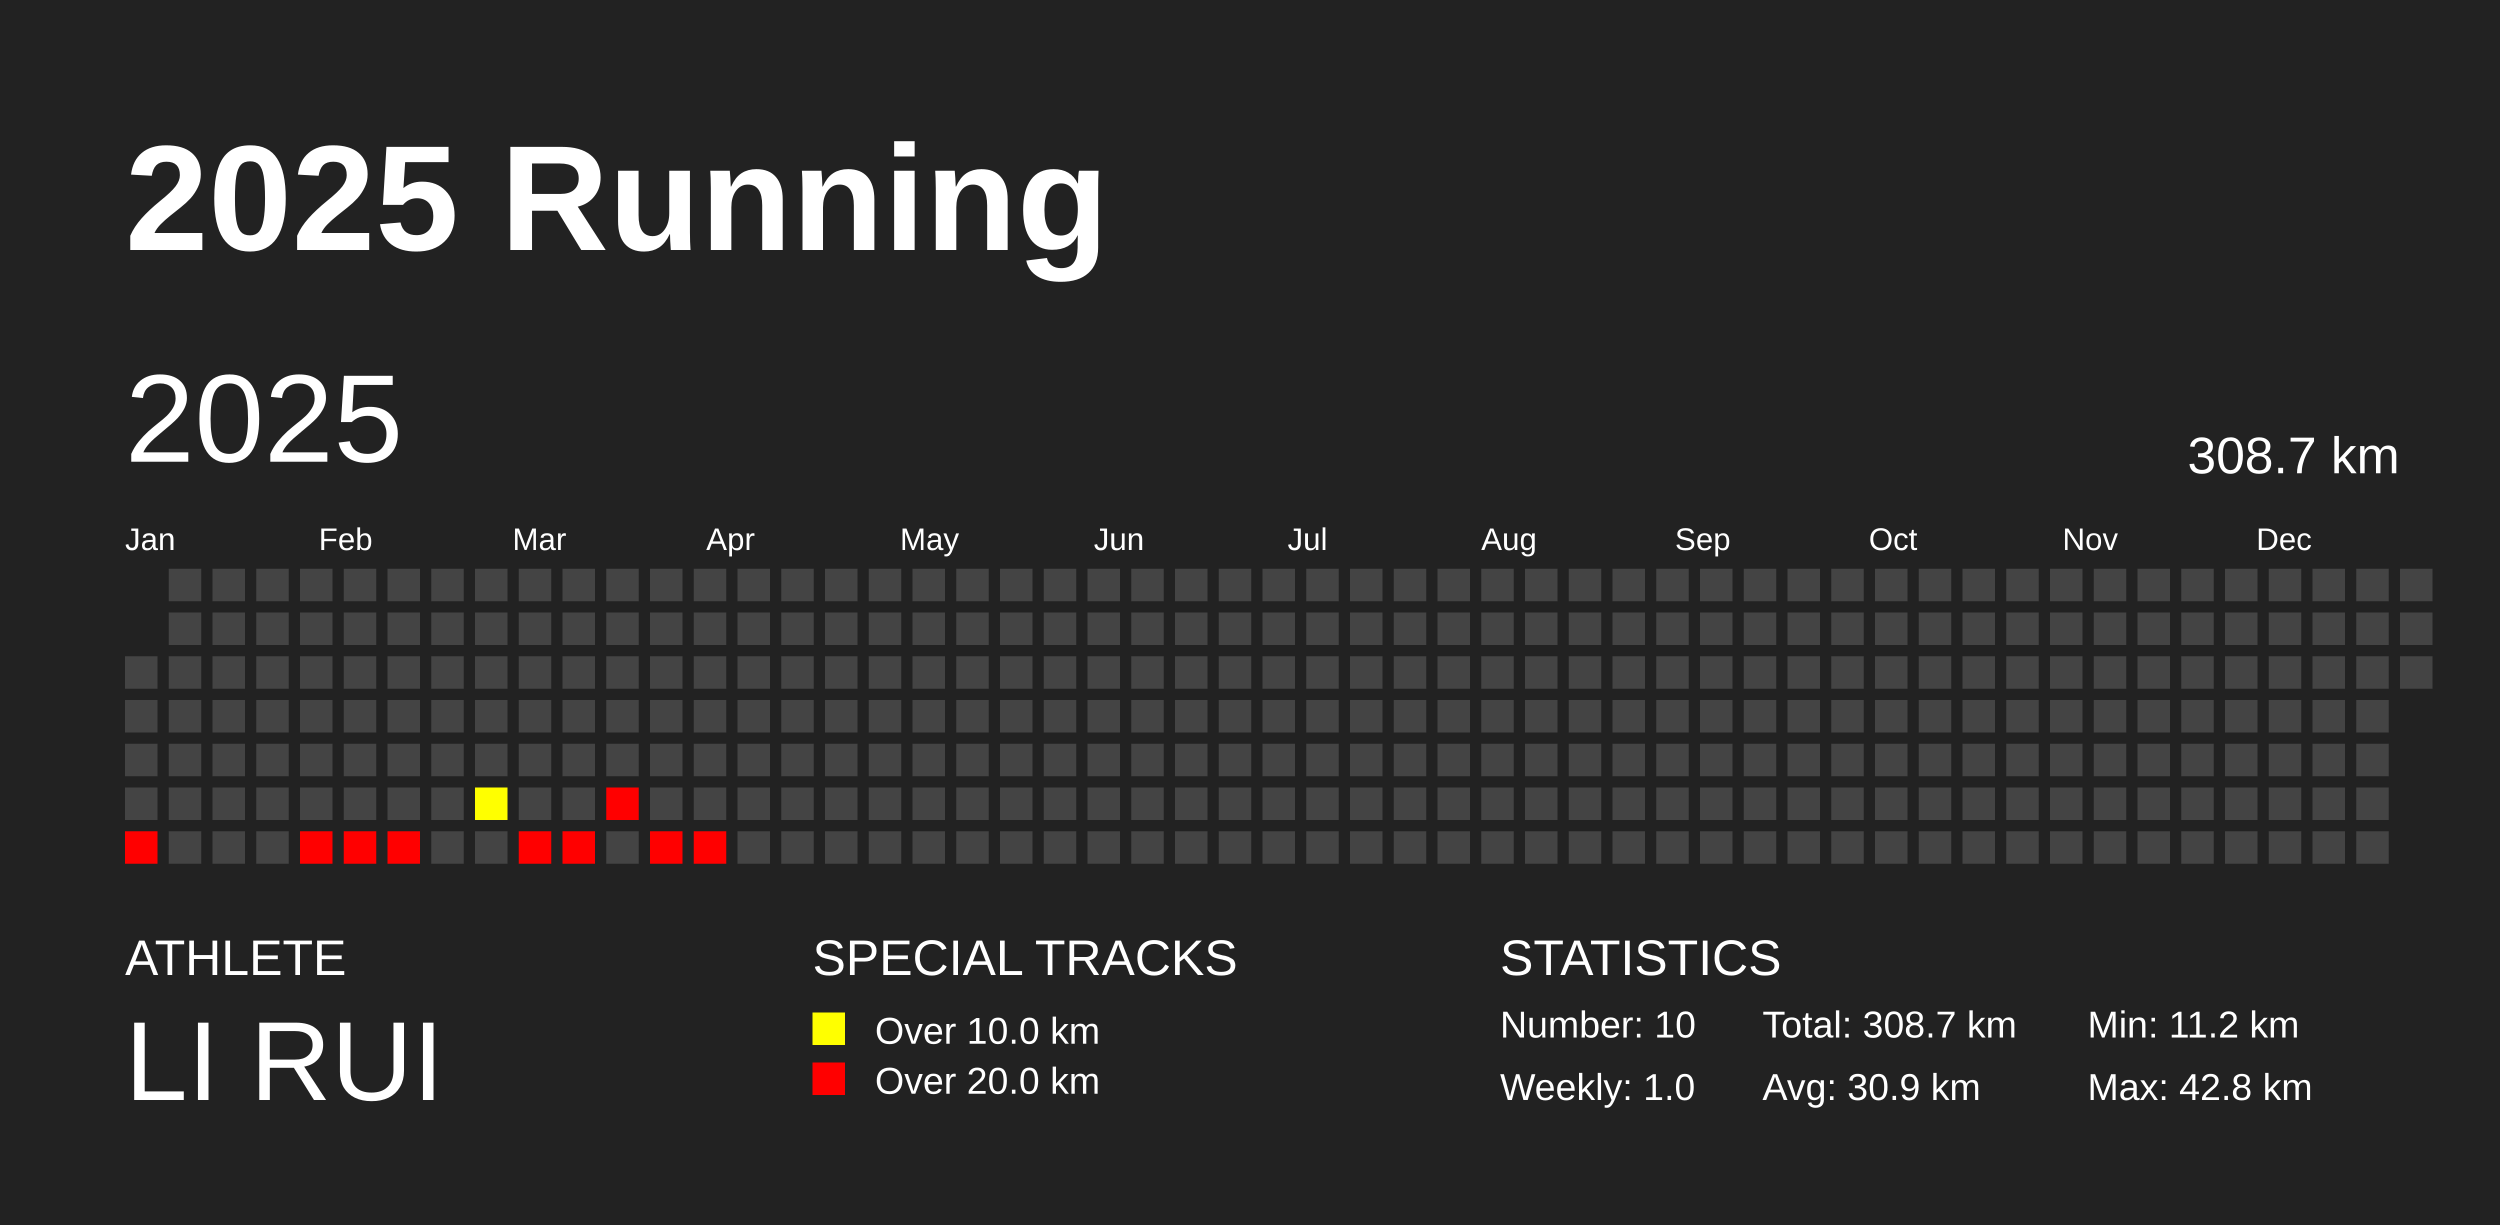
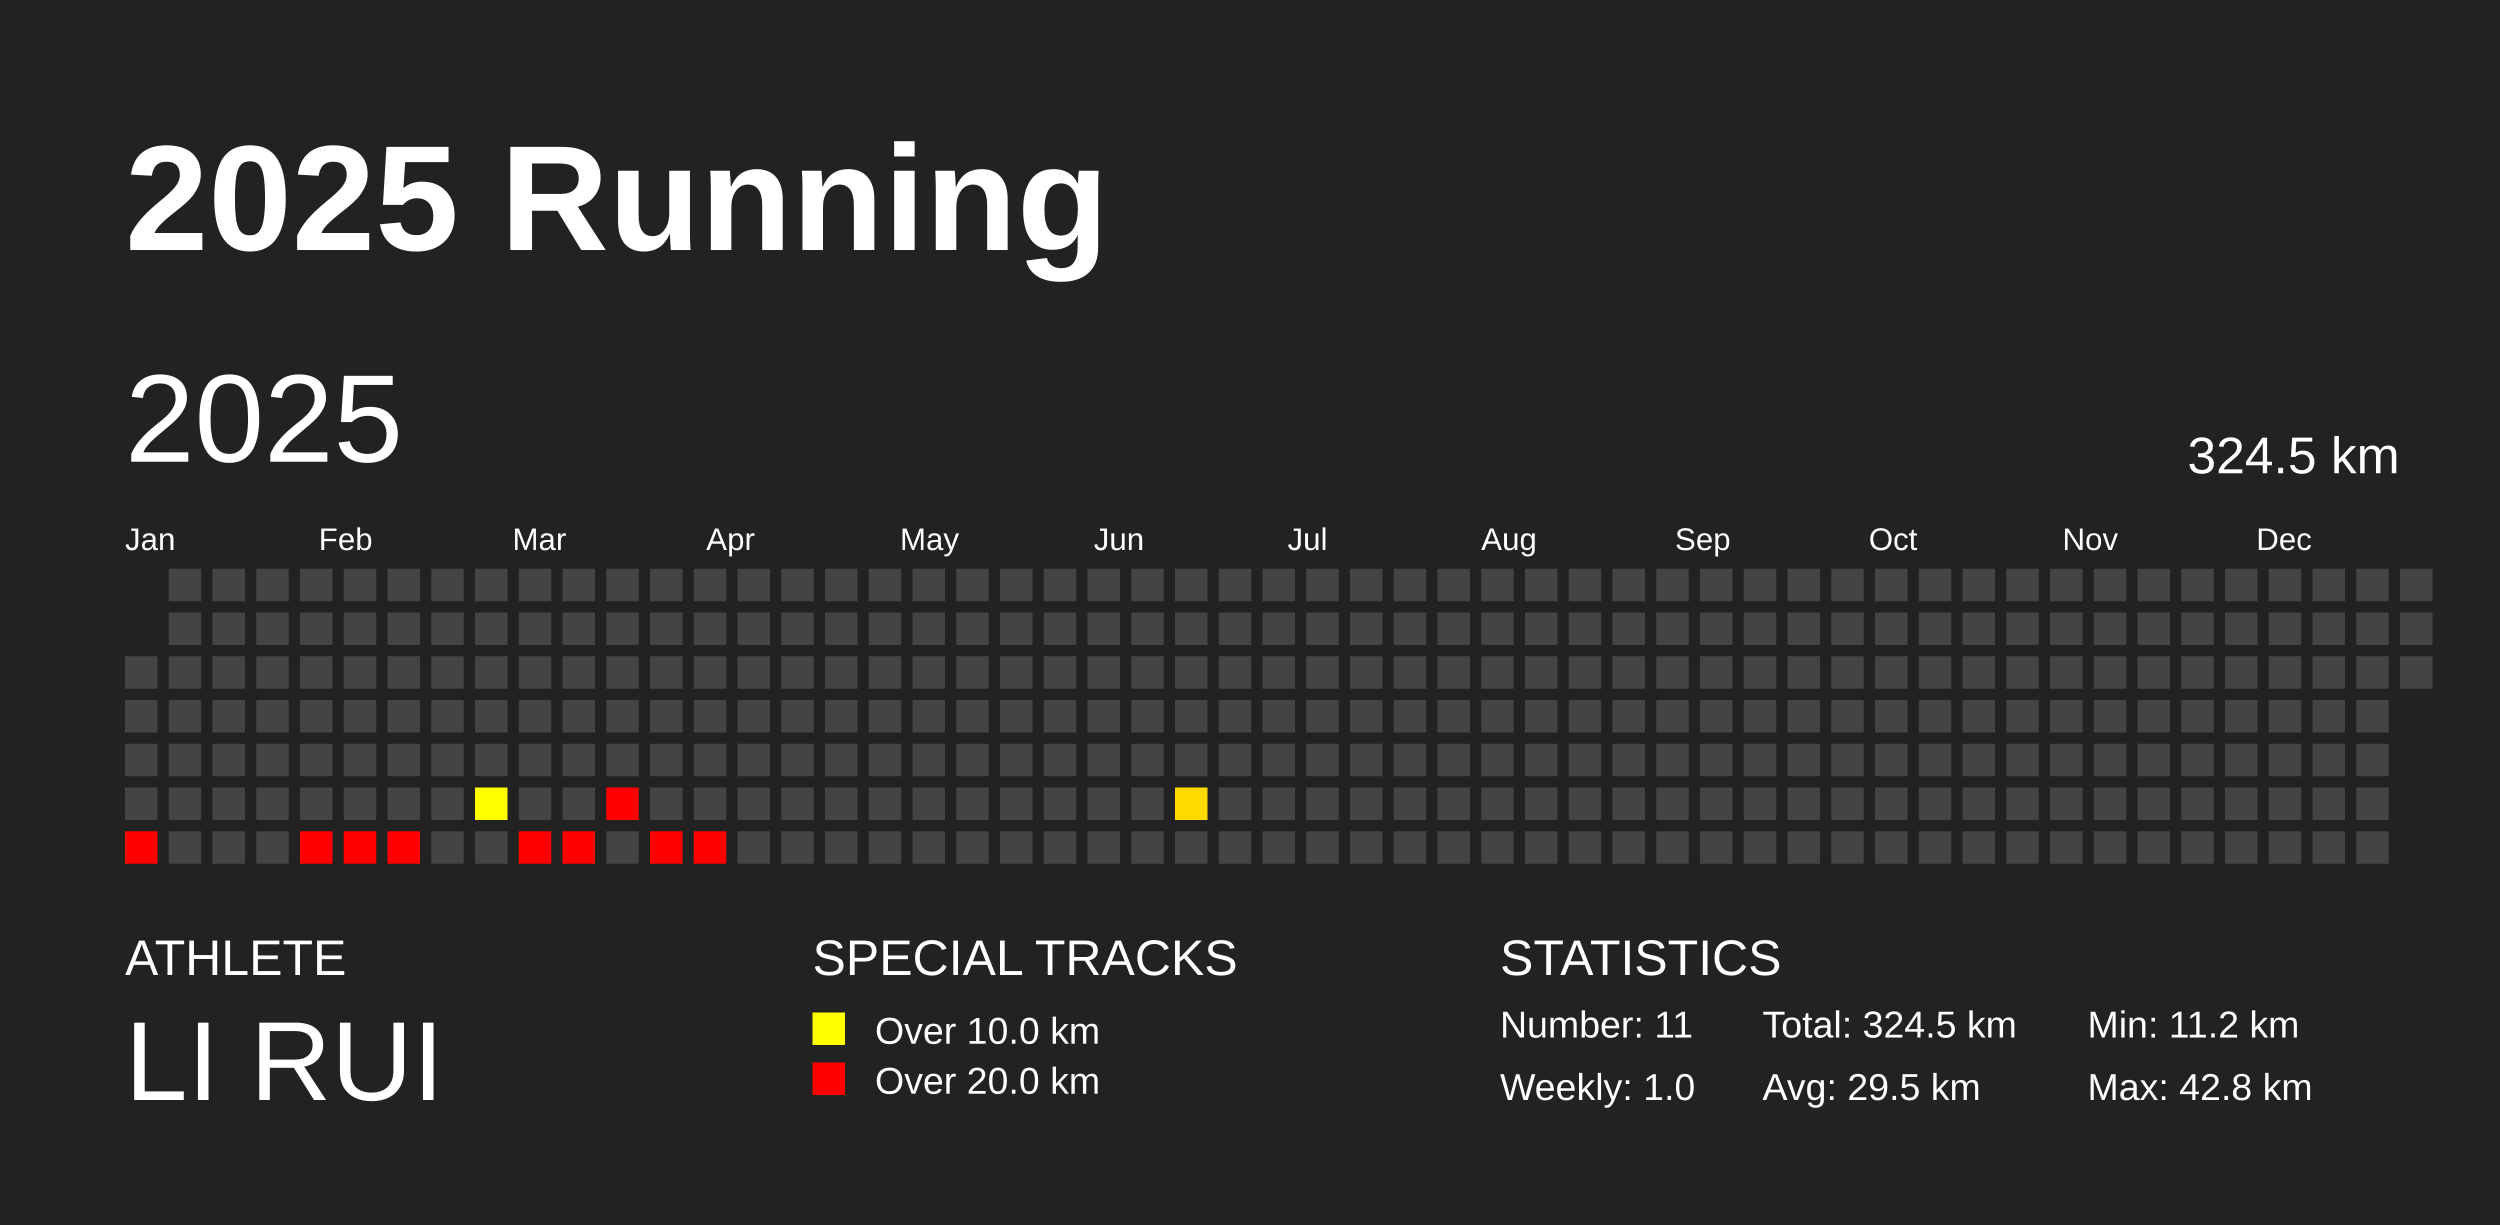
<svg xmlns="http://www.w3.org/2000/svg" baseProfile="full" height="98mm" version="1.1" viewBox="0,0,200,98" width="200mm">
  <defs />
  <rect fill="#222222" height="98" width="200" x="0" y="0" />
  <text fill="#FFFFFF" style="font-size:12px; font-family:Arial; font-weight:bold;" x="10" y="20">2025 Running</text>
  <text fill="#FFFFFF" style="font-size:4px; font-family:Arial" x="10" y="78">ATHLETE</text>
  <text fill="#FFFFFF" style="font-size:9px; font-family:Arial" x="10" y="88">LI RUI</text>
  <text fill="#FFFFFF" style="font-size:4px; font-family:Arial" x="65" y="78">SPECIAL TRACKS</text>
  <rect fill="yellow" height="2.6" width="2.6" x="65" y="81" />
  <text fill="#FFFFFF" style="font-size:3px; font-family:Arial" x="70" y="83.5">Over 10.0 km</text>
  <rect fill="red" height="2.6" width="2.6" x="65" y="85" />
  <text fill="#FFFFFF" style="font-size:3px; font-family:Arial" x="70" y="87.5">Over 20.0 km</text>
  <text fill="#FFFFFF" style="font-size:4px; font-family:Arial" x="120" y="78">STATISTICS</text>
-   <text fill="#FFFFFF" style="font-size:3px; font-family:Arial" x="120" y="83">Number: 10</text>
+   <text fill="#FFFFFF" style="font-size:3px; font-family:Arial" x="120" y="83">Number: 11</text>
  <text fill="#FFFFFF" style="font-size:3px; font-family:Arial" x="120" y="88">Weekly: 1.0</text>
-   <text fill="#FFFFFF" style="font-size:3px; font-family:Arial" x="141" y="83">Total: 308.7 km</text>
-   <text fill="#FFFFFF" style="font-size:3px; font-family:Arial" x="141" y="88">Avg: 30.9 km</text>
+   <text fill="#FFFFFF" style="font-size:3px; font-family:Arial" x="141" y="83">Total: 324.5 km</text>
+   <text fill="#FFFFFF" style="font-size:3px; font-family:Arial" x="141" y="88">Avg: 29.5 km</text>
  <text fill="#FFFFFF" style="font-size:3px; font-family:Arial" x="167" y="83">Min: 11.2 km</text>
  <text fill="#FFFFFF" style="font-size:3px; font-family:Arial" x="167" y="88">Max: 42.8 km</text>
  <text dominant-baseline="hanging" fill="#FFFFFF" style="font-size:10.0px; font-family:Arial;" x="10" y="30">2025</text>
-   <text dominant-baseline="hanging" fill="#FFFFFF" style="font-size:4.125px; font-family:Arial;" x="175" y="35">308.7 km</text>
+   <text dominant-baseline="hanging" fill="#FFFFFF" style="font-size:4.125px; font-family:Arial;" x="175" y="35">324.5 km</text>
  <text fill="#FFFFFF" style="font-size:2.5px; font-family:Arial" x="10.0" y="44">Jan</text>
  <text fill="#FFFFFF" style="font-size:2.5px; font-family:Arial" x="25.5" y="44">Feb</text>
  <text fill="#FFFFFF" style="font-size:2.5px; font-family:Arial" x="41.0" y="44">Mar</text>
  <text fill="#FFFFFF" style="font-size:2.5px; font-family:Arial" x="56.5" y="44">Apr</text>
  <text fill="#FFFFFF" style="font-size:2.5px; font-family:Arial" x="72.0" y="44">May</text>
  <text fill="#FFFFFF" style="font-size:2.5px; font-family:Arial" x="87.5" y="44">Jun</text>
  <text fill="#FFFFFF" style="font-size:2.5px; font-family:Arial" x="103.0" y="44">Jul</text>
  <text fill="#FFFFFF" style="font-size:2.5px; font-family:Arial" x="118.5" y="44">Aug</text>
  <text fill="#FFFFFF" style="font-size:2.5px; font-family:Arial" x="134.0" y="44">Sep</text>
  <text fill="#FFFFFF" style="font-size:2.5px; font-family:Arial" x="149.5" y="44">Oct</text>
  <text fill="#FFFFFF" style="font-size:2.5px; font-family:Arial" x="165.0" y="44">Nov</text>
  <text fill="#FFFFFF" style="font-size:2.5px; font-family:Arial" x="180.5" y="44">Dec</text>
  <rect fill="#444444" height="2.6" width="2.6" x="10.0" y="52.5" />
  <rect fill="#444444" height="2.6" width="2.6" x="10.0" y="56.0" />
  <rect fill="#444444" height="2.6" width="2.6" x="10.0" y="59.5" />
  <rect fill="#444444" height="2.6" width="2.6" x="10.0" y="63.0" />
  <rect fill="red" height="2.6" width="2.6" x="10.0" y="66.5" />
  <rect fill="#444444" height="2.6" width="2.6" x="13.5" y="45.5" />
  <rect fill="#444444" height="2.6" width="2.6" x="13.5" y="49.0" />
  <rect fill="#444444" height="2.6" width="2.6" x="13.5" y="52.5" />
  <rect fill="#444444" height="2.6" width="2.6" x="13.5" y="56.0" />
  <rect fill="#444444" height="2.6" width="2.6" x="13.5" y="59.5" />
  <rect fill="#444444" height="2.6" width="2.6" x="13.5" y="63.0" />
  <rect fill="#444444" height="2.6" width="2.6" x="13.5" y="66.5" />
  <rect fill="#444444" height="2.6" width="2.6" x="17.0" y="45.5" />
  <rect fill="#444444" height="2.6" width="2.6" x="17.0" y="49.0" />
  <rect fill="#444444" height="2.6" width="2.6" x="17.0" y="52.5" />
  <rect fill="#444444" height="2.6" width="2.6" x="17.0" y="56.0" />
  <rect fill="#444444" height="2.6" width="2.6" x="17.0" y="59.5" />
  <rect fill="#444444" height="2.6" width="2.6" x="17.0" y="63.0" />
  <rect fill="#444444" height="2.6" width="2.6" x="17.0" y="66.5" />
  <rect fill="#444444" height="2.6" width="2.6" x="20.5" y="45.5" />
  <rect fill="#444444" height="2.6" width="2.6" x="20.5" y="49.0" />
  <rect fill="#444444" height="2.6" width="2.6" x="20.5" y="52.5" />
  <rect fill="#444444" height="2.6" width="2.6" x="20.5" y="56.0" />
  <rect fill="#444444" height="2.6" width="2.6" x="20.5" y="59.5" />
  <rect fill="#444444" height="2.6" width="2.6" x="20.5" y="63.0" />
  <rect fill="#444444" height="2.6" width="2.6" x="20.5" y="66.5" />
  <rect fill="#444444" height="2.6" width="2.6" x="24.0" y="45.5" />
  <rect fill="#444444" height="2.6" width="2.6" x="24.0" y="49.0" />
  <rect fill="#444444" height="2.6" width="2.6" x="24.0" y="52.5" />
  <rect fill="#444444" height="2.6" width="2.6" x="24.0" y="56.0" />
  <rect fill="#444444" height="2.6" width="2.6" x="24.0" y="59.5" />
  <rect fill="#444444" height="2.6" width="2.6" x="24.0" y="63.0" />
  <rect fill="red" height="2.6" width="2.6" x="24.0" y="66.5" />
  <rect fill="#444444" height="2.6" width="2.6" x="27.5" y="45.5" />
  <rect fill="#444444" height="2.6" width="2.6" x="27.5" y="49.0" />
  <rect fill="#444444" height="2.6" width="2.6" x="27.5" y="52.5" />
  <rect fill="#444444" height="2.6" width="2.6" x="27.5" y="56.0" />
  <rect fill="#444444" height="2.6" width="2.6" x="27.5" y="59.5" />
  <rect fill="#444444" height="2.6" width="2.6" x="27.5" y="63.0" />
  <rect fill="red" height="2.6" width="2.6" x="27.5" y="66.5" />
  <rect fill="#444444" height="2.6" width="2.6" x="31.0" y="45.5" />
  <rect fill="#444444" height="2.6" width="2.6" x="31.0" y="49.0" />
  <rect fill="#444444" height="2.6" width="2.6" x="31.0" y="52.5" />
  <rect fill="#444444" height="2.6" width="2.6" x="31.0" y="56.0" />
  <rect fill="#444444" height="2.6" width="2.6" x="31.0" y="59.5" />
  <rect fill="#444444" height="2.6" width="2.6" x="31.0" y="63.0" />
  <rect fill="red" height="2.6" width="2.6" x="31.0" y="66.5" />
  <rect fill="#444444" height="2.6" width="2.6" x="34.5" y="45.5" />
  <rect fill="#444444" height="2.6" width="2.6" x="34.5" y="49.0" />
  <rect fill="#444444" height="2.6" width="2.6" x="34.5" y="52.5" />
  <rect fill="#444444" height="2.6" width="2.6" x="34.5" y="56.0" />
  <rect fill="#444444" height="2.6" width="2.6" x="34.5" y="59.5" />
  <rect fill="#444444" height="2.6" width="2.6" x="34.5" y="63.0" />
  <rect fill="#444444" height="2.6" width="2.6" x="34.5" y="66.5" />
  <rect fill="#444444" height="2.6" width="2.6" x="38.0" y="45.5" />
  <rect fill="#444444" height="2.6" width="2.6" x="38.0" y="49.0" />
  <rect fill="#444444" height="2.6" width="2.6" x="38.0" y="52.5" />
  <rect fill="#444444" height="2.6" width="2.6" x="38.0" y="56.0" />
  <rect fill="#444444" height="2.6" width="2.6" x="38.0" y="59.5" />
  <rect fill="#ffff00" height="2.6" width="2.6" x="38.0" y="63.0" />
  <rect fill="#444444" height="2.6" width="2.6" x="38.0" y="66.5" />
  <rect fill="#444444" height="2.6" width="2.6" x="41.5" y="45.5" />
  <rect fill="#444444" height="2.6" width="2.6" x="41.5" y="49.0" />
  <rect fill="#444444" height="2.6" width="2.6" x="41.5" y="52.5" />
  <rect fill="#444444" height="2.6" width="2.6" x="41.5" y="56.0" />
  <rect fill="#444444" height="2.6" width="2.6" x="41.5" y="59.5" />
  <rect fill="#444444" height="2.6" width="2.6" x="41.5" y="63.0" />
  <rect fill="red" height="2.6" width="2.6" x="41.5" y="66.5" />
  <rect fill="#444444" height="2.6" width="2.6" x="45.0" y="45.5" />
  <rect fill="#444444" height="2.6" width="2.6" x="45.0" y="49.0" />
  <rect fill="#444444" height="2.6" width="2.6" x="45.0" y="52.5" />
  <rect fill="#444444" height="2.6" width="2.6" x="45.0" y="56.0" />
  <rect fill="#444444" height="2.6" width="2.6" x="45.0" y="59.5" />
  <rect fill="#444444" height="2.6" width="2.6" x="45.0" y="63.0" />
  <rect fill="red" height="2.6" width="2.6" x="45.0" y="66.5" />
  <rect fill="#444444" height="2.6" width="2.6" x="48.5" y="45.5" />
  <rect fill="#444444" height="2.6" width="2.6" x="48.5" y="49.0" />
  <rect fill="#444444" height="2.6" width="2.6" x="48.5" y="52.5" />
  <rect fill="#444444" height="2.6" width="2.6" x="48.5" y="56.0" />
  <rect fill="#444444" height="2.6" width="2.6" x="48.5" y="59.5" />
  <rect fill="red" height="2.6" width="2.6" x="48.5" y="63.0" />
  <rect fill="#444444" height="2.6" width="2.6" x="48.5" y="66.5" />
  <rect fill="#444444" height="2.6" width="2.6" x="52.0" y="45.5" />
  <rect fill="#444444" height="2.6" width="2.6" x="52.0" y="49.0" />
  <rect fill="#444444" height="2.6" width="2.6" x="52.0" y="52.5" />
  <rect fill="#444444" height="2.6" width="2.6" x="52.0" y="56.0" />
  <rect fill="#444444" height="2.6" width="2.6" x="52.0" y="59.5" />
  <rect fill="#444444" height="2.6" width="2.6" x="52.0" y="63.0" />
  <rect fill="red" height="2.6" width="2.6" x="52.0" y="66.5" />
  <rect fill="#444444" height="2.6" width="2.6" x="55.5" y="45.5" />
  <rect fill="#444444" height="2.6" width="2.6" x="55.5" y="49.0" />
  <rect fill="#444444" height="2.6" width="2.6" x="55.5" y="52.5" />
  <rect fill="#444444" height="2.6" width="2.6" x="55.5" y="56.0" />
  <rect fill="#444444" height="2.6" width="2.6" x="55.5" y="59.5" />
  <rect fill="#444444" height="2.6" width="2.6" x="55.5" y="63.0" />
  <rect fill="red" height="2.6" width="2.6" x="55.5" y="66.5" />
  <rect fill="#444444" height="2.6" width="2.6" x="59.0" y="45.5" />
  <rect fill="#444444" height="2.6" width="2.6" x="59.0" y="49.0" />
  <rect fill="#444444" height="2.6" width="2.6" x="59.0" y="52.5" />
  <rect fill="#444444" height="2.6" width="2.6" x="59.0" y="56.0" />
  <rect fill="#444444" height="2.6" width="2.6" x="59.0" y="59.5" />
  <rect fill="#444444" height="2.6" width="2.6" x="59.0" y="63.0" />
  <rect fill="#444444" height="2.6" width="2.6" x="59.0" y="66.5" />
  <rect fill="#444444" height="2.6" width="2.6" x="62.5" y="45.5" />
  <rect fill="#444444" height="2.6" width="2.6" x="62.5" y="49.0" />
  <rect fill="#444444" height="2.6" width="2.6" x="62.5" y="52.5" />
  <rect fill="#444444" height="2.6" width="2.6" x="62.5" y="56.0" />
  <rect fill="#444444" height="2.6" width="2.6" x="62.5" y="59.5" />
  <rect fill="#444444" height="2.6" width="2.6" x="62.5" y="63.0" />
  <rect fill="#444444" height="2.6" width="2.6" x="62.5" y="66.5" />
  <rect fill="#444444" height="2.6" width="2.6" x="66.0" y="45.5" />
  <rect fill="#444444" height="2.6" width="2.6" x="66.0" y="49.0" />
  <rect fill="#444444" height="2.6" width="2.6" x="66.0" y="52.5" />
  <rect fill="#444444" height="2.6" width="2.6" x="66.0" y="56.0" />
  <rect fill="#444444" height="2.6" width="2.6" x="66.0" y="59.5" />
  <rect fill="#444444" height="2.6" width="2.6" x="66.0" y="63.0" />
  <rect fill="#444444" height="2.6" width="2.6" x="66.0" y="66.5" />
  <rect fill="#444444" height="2.6" width="2.6" x="69.5" y="45.5" />
  <rect fill="#444444" height="2.6" width="2.6" x="69.5" y="49.0" />
  <rect fill="#444444" height="2.6" width="2.6" x="69.5" y="52.5" />
  <rect fill="#444444" height="2.6" width="2.6" x="69.5" y="56.0" />
  <rect fill="#444444" height="2.6" width="2.6" x="69.5" y="59.5" />
  <rect fill="#444444" height="2.6" width="2.6" x="69.5" y="63.0" />
  <rect fill="#444444" height="2.6" width="2.6" x="69.5" y="66.5" />
  <rect fill="#444444" height="2.6" width="2.6" x="73.0" y="45.5" />
  <rect fill="#444444" height="2.6" width="2.6" x="73.0" y="49.0" />
  <rect fill="#444444" height="2.6" width="2.6" x="73.0" y="52.5" />
  <rect fill="#444444" height="2.6" width="2.6" x="73.0" y="56.0" />
  <rect fill="#444444" height="2.6" width="2.6" x="73.0" y="59.5" />
  <rect fill="#444444" height="2.6" width="2.6" x="73.0" y="63.0" />
  <rect fill="#444444" height="2.6" width="2.6" x="73.0" y="66.5" />
  <rect fill="#444444" height="2.6" width="2.6" x="76.5" y="45.5" />
  <rect fill="#444444" height="2.6" width="2.6" x="76.5" y="49.0" />
  <rect fill="#444444" height="2.6" width="2.6" x="76.5" y="52.5" />
  <rect fill="#444444" height="2.6" width="2.6" x="76.5" y="56.0" />
  <rect fill="#444444" height="2.6" width="2.6" x="76.5" y="59.5" />
  <rect fill="#444444" height="2.6" width="2.6" x="76.5" y="63.0" />
  <rect fill="#444444" height="2.6" width="2.6" x="76.5" y="66.5" />
  <rect fill="#444444" height="2.6" width="2.6" x="80.0" y="45.5" />
  <rect fill="#444444" height="2.6" width="2.6" x="80.0" y="49.0" />
  <rect fill="#444444" height="2.6" width="2.6" x="80.0" y="52.5" />
  <rect fill="#444444" height="2.6" width="2.6" x="80.0" y="56.0" />
  <rect fill="#444444" height="2.6" width="2.6" x="80.0" y="59.5" />
  <rect fill="#444444" height="2.6" width="2.6" x="80.0" y="63.0" />
  <rect fill="#444444" height="2.6" width="2.6" x="80.0" y="66.5" />
  <rect fill="#444444" height="2.6" width="2.6" x="83.5" y="45.5" />
  <rect fill="#444444" height="2.6" width="2.6" x="83.5" y="49.0" />
  <rect fill="#444444" height="2.6" width="2.6" x="83.5" y="52.5" />
  <rect fill="#444444" height="2.6" width="2.6" x="83.5" y="56.0" />
  <rect fill="#444444" height="2.6" width="2.6" x="83.5" y="59.5" />
  <rect fill="#444444" height="2.6" width="2.6" x="83.5" y="63.0" />
  <rect fill="#444444" height="2.6" width="2.6" x="83.5" y="66.5" />
  <rect fill="#444444" height="2.6" width="2.6" x="87.0" y="45.5" />
  <rect fill="#444444" height="2.6" width="2.6" x="87.0" y="49.0" />
  <rect fill="#444444" height="2.6" width="2.6" x="87.0" y="52.5" />
  <rect fill="#444444" height="2.6" width="2.6" x="87.0" y="56.0" />
  <rect fill="#444444" height="2.6" width="2.6" x="87.0" y="59.5" />
  <rect fill="#444444" height="2.6" width="2.6" x="87.0" y="63.0" />
  <rect fill="#444444" height="2.6" width="2.6" x="87.0" y="66.5" />
  <rect fill="#444444" height="2.6" width="2.6" x="90.5" y="45.5" />
  <rect fill="#444444" height="2.6" width="2.6" x="90.5" y="49.0" />
  <rect fill="#444444" height="2.6" width="2.6" x="90.5" y="52.5" />
  <rect fill="#444444" height="2.6" width="2.6" x="90.5" y="56.0" />
  <rect fill="#444444" height="2.6" width="2.6" x="90.5" y="59.5" />
  <rect fill="#444444" height="2.6" width="2.6" x="90.5" y="63.0" />
  <rect fill="#444444" height="2.6" width="2.6" x="90.5" y="66.5" />
  <rect fill="#444444" height="2.6" width="2.6" x="94.0" y="45.5" />
  <rect fill="#444444" height="2.6" width="2.6" x="94.0" y="49.0" />
  <rect fill="#444444" height="2.6" width="2.6" x="94.0" y="52.5" />
  <rect fill="#444444" height="2.6" width="2.6" x="94.0" y="56.0" />
  <rect fill="#444444" height="2.6" width="2.6" x="94.0" y="59.5" />
-   <rect fill="#444444" height="2.6" width="2.6" x="94.0" y="63.0" />
+   <rect fill="#ffda00" height="2.6" width="2.6" x="94.0" y="63.0" />
  <rect fill="#444444" height="2.6" width="2.6" x="94.0" y="66.5" />
  <rect fill="#444444" height="2.6" width="2.6" x="97.5" y="45.5" />
  <rect fill="#444444" height="2.6" width="2.6" x="97.5" y="49.0" />
  <rect fill="#444444" height="2.6" width="2.6" x="97.5" y="52.5" />
  <rect fill="#444444" height="2.6" width="2.6" x="97.5" y="56.0" />
  <rect fill="#444444" height="2.6" width="2.6" x="97.5" y="59.5" />
  <rect fill="#444444" height="2.6" width="2.6" x="97.5" y="63.0" />
  <rect fill="#444444" height="2.6" width="2.6" x="97.5" y="66.5" />
  <rect fill="#444444" height="2.6" width="2.6" x="101.0" y="45.5" />
  <rect fill="#444444" height="2.6" width="2.6" x="101.0" y="49.0" />
  <rect fill="#444444" height="2.6" width="2.6" x="101.0" y="52.5" />
  <rect fill="#444444" height="2.6" width="2.6" x="101.0" y="56.0" />
  <rect fill="#444444" height="2.6" width="2.6" x="101.0" y="59.5" />
  <rect fill="#444444" height="2.6" width="2.6" x="101.0" y="63.0" />
  <rect fill="#444444" height="2.6" width="2.6" x="101.0" y="66.5" />
  <rect fill="#444444" height="2.6" width="2.6" x="104.5" y="45.5" />
  <rect fill="#444444" height="2.6" width="2.6" x="104.5" y="49.0" />
  <rect fill="#444444" height="2.6" width="2.6" x="104.5" y="52.5" />
  <rect fill="#444444" height="2.6" width="2.6" x="104.5" y="56.0" />
  <rect fill="#444444" height="2.6" width="2.6" x="104.5" y="59.5" />
  <rect fill="#444444" height="2.6" width="2.6" x="104.5" y="63.0" />
  <rect fill="#444444" height="2.6" width="2.6" x="104.5" y="66.5" />
  <rect fill="#444444" height="2.6" width="2.6" x="108.0" y="45.5" />
  <rect fill="#444444" height="2.6" width="2.6" x="108.0" y="49.0" />
  <rect fill="#444444" height="2.6" width="2.6" x="108.0" y="52.5" />
  <rect fill="#444444" height="2.6" width="2.6" x="108.0" y="56.0" />
  <rect fill="#444444" height="2.6" width="2.6" x="108.0" y="59.5" />
  <rect fill="#444444" height="2.6" width="2.6" x="108.0" y="63.0" />
  <rect fill="#444444" height="2.6" width="2.6" x="108.0" y="66.5" />
  <rect fill="#444444" height="2.6" width="2.6" x="111.5" y="45.5" />
  <rect fill="#444444" height="2.6" width="2.6" x="111.5" y="49.0" />
  <rect fill="#444444" height="2.6" width="2.6" x="111.5" y="52.5" />
  <rect fill="#444444" height="2.6" width="2.6" x="111.5" y="56.0" />
  <rect fill="#444444" height="2.6" width="2.6" x="111.5" y="59.5" />
  <rect fill="#444444" height="2.6" width="2.6" x="111.5" y="63.0" />
  <rect fill="#444444" height="2.6" width="2.6" x="111.5" y="66.5" />
  <rect fill="#444444" height="2.6" width="2.6" x="115.0" y="45.5" />
  <rect fill="#444444" height="2.6" width="2.6" x="115.0" y="49.0" />
  <rect fill="#444444" height="2.6" width="2.6" x="115.0" y="52.5" />
  <rect fill="#444444" height="2.6" width="2.6" x="115.0" y="56.0" />
  <rect fill="#444444" height="2.6" width="2.6" x="115.0" y="59.5" />
  <rect fill="#444444" height="2.6" width="2.6" x="115.0" y="63.0" />
  <rect fill="#444444" height="2.6" width="2.6" x="115.0" y="66.5" />
  <rect fill="#444444" height="2.6" width="2.6" x="118.5" y="45.5" />
  <rect fill="#444444" height="2.6" width="2.6" x="118.5" y="49.0" />
  <rect fill="#444444" height="2.6" width="2.6" x="118.5" y="52.5" />
  <rect fill="#444444" height="2.6" width="2.6" x="118.5" y="56.0" />
  <rect fill="#444444" height="2.6" width="2.6" x="118.5" y="59.5" />
  <rect fill="#444444" height="2.6" width="2.6" x="118.5" y="63.0" />
  <rect fill="#444444" height="2.6" width="2.6" x="118.5" y="66.5" />
  <rect fill="#444444" height="2.6" width="2.6" x="122.0" y="45.5" />
  <rect fill="#444444" height="2.6" width="2.6" x="122.0" y="49.0" />
  <rect fill="#444444" height="2.6" width="2.6" x="122.0" y="52.5" />
  <rect fill="#444444" height="2.6" width="2.6" x="122.0" y="56.0" />
  <rect fill="#444444" height="2.6" width="2.6" x="122.0" y="59.5" />
  <rect fill="#444444" height="2.6" width="2.6" x="122.0" y="63.0" />
  <rect fill="#444444" height="2.6" width="2.6" x="122.0" y="66.5" />
  <rect fill="#444444" height="2.6" width="2.6" x="125.5" y="45.5" />
  <rect fill="#444444" height="2.6" width="2.6" x="125.5" y="49.0" />
  <rect fill="#444444" height="2.6" width="2.6" x="125.5" y="52.5" />
  <rect fill="#444444" height="2.6" width="2.6" x="125.5" y="56.0" />
  <rect fill="#444444" height="2.6" width="2.6" x="125.5" y="59.5" />
  <rect fill="#444444" height="2.6" width="2.6" x="125.5" y="63.0" />
  <rect fill="#444444" height="2.6" width="2.6" x="125.5" y="66.5" />
  <rect fill="#444444" height="2.6" width="2.6" x="129.0" y="45.5" />
  <rect fill="#444444" height="2.6" width="2.6" x="129.0" y="49.0" />
  <rect fill="#444444" height="2.6" width="2.6" x="129.0" y="52.5" />
  <rect fill="#444444" height="2.6" width="2.6" x="129.0" y="56.0" />
  <rect fill="#444444" height="2.6" width="2.6" x="129.0" y="59.5" />
  <rect fill="#444444" height="2.6" width="2.6" x="129.0" y="63.0" />
  <rect fill="#444444" height="2.6" width="2.6" x="129.0" y="66.5" />
  <rect fill="#444444" height="2.6" width="2.6" x="132.5" y="45.5" />
  <rect fill="#444444" height="2.6" width="2.6" x="132.5" y="49.0" />
  <rect fill="#444444" height="2.6" width="2.6" x="132.5" y="52.5" />
  <rect fill="#444444" height="2.6" width="2.6" x="132.5" y="56.0" />
  <rect fill="#444444" height="2.6" width="2.6" x="132.5" y="59.5" />
  <rect fill="#444444" height="2.6" width="2.6" x="132.5" y="63.0" />
  <rect fill="#444444" height="2.6" width="2.6" x="132.5" y="66.5" />
  <rect fill="#444444" height="2.6" width="2.6" x="136.0" y="45.5" />
  <rect fill="#444444" height="2.6" width="2.6" x="136.0" y="49.0" />
  <rect fill="#444444" height="2.6" width="2.6" x="136.0" y="52.5" />
  <rect fill="#444444" height="2.6" width="2.6" x="136.0" y="56.0" />
  <rect fill="#444444" height="2.6" width="2.6" x="136.0" y="59.5" />
  <rect fill="#444444" height="2.6" width="2.6" x="136.0" y="63.0" />
  <rect fill="#444444" height="2.6" width="2.6" x="136.0" y="66.5" />
  <rect fill="#444444" height="2.6" width="2.6" x="139.5" y="45.5" />
  <rect fill="#444444" height="2.6" width="2.6" x="139.5" y="49.0" />
  <rect fill="#444444" height="2.6" width="2.6" x="139.5" y="52.5" />
  <rect fill="#444444" height="2.6" width="2.6" x="139.5" y="56.0" />
  <rect fill="#444444" height="2.6" width="2.6" x="139.5" y="59.5" />
  <rect fill="#444444" height="2.6" width="2.6" x="139.5" y="63.0" />
  <rect fill="#444444" height="2.6" width="2.6" x="139.5" y="66.5" />
  <rect fill="#444444" height="2.6" width="2.6" x="143.0" y="45.5" />
  <rect fill="#444444" height="2.6" width="2.6" x="143.0" y="49.0" />
  <rect fill="#444444" height="2.6" width="2.6" x="143.0" y="52.5" />
  <rect fill="#444444" height="2.6" width="2.6" x="143.0" y="56.0" />
  <rect fill="#444444" height="2.6" width="2.6" x="143.0" y="59.5" />
  <rect fill="#444444" height="2.6" width="2.6" x="143.0" y="63.0" />
  <rect fill="#444444" height="2.6" width="2.6" x="143.0" y="66.5" />
  <rect fill="#444444" height="2.6" width="2.6" x="146.5" y="45.5" />
  <rect fill="#444444" height="2.6" width="2.6" x="146.5" y="49.0" />
  <rect fill="#444444" height="2.6" width="2.6" x="146.5" y="52.5" />
  <rect fill="#444444" height="2.6" width="2.6" x="146.5" y="56.0" />
  <rect fill="#444444" height="2.6" width="2.6" x="146.5" y="59.5" />
  <rect fill="#444444" height="2.6" width="2.6" x="146.5" y="63.0" />
  <rect fill="#444444" height="2.6" width="2.6" x="146.5" y="66.5" />
  <rect fill="#444444" height="2.6" width="2.6" x="150.0" y="45.5" />
  <rect fill="#444444" height="2.6" width="2.6" x="150.0" y="49.0" />
  <rect fill="#444444" height="2.6" width="2.6" x="150.0" y="52.5" />
  <rect fill="#444444" height="2.6" width="2.6" x="150.0" y="56.0" />
  <rect fill="#444444" height="2.6" width="2.6" x="150.0" y="59.5" />
  <rect fill="#444444" height="2.6" width="2.6" x="150.0" y="63.0" />
  <rect fill="#444444" height="2.6" width="2.6" x="150.0" y="66.5" />
  <rect fill="#444444" height="2.6" width="2.6" x="153.5" y="45.5" />
  <rect fill="#444444" height="2.6" width="2.6" x="153.5" y="49.0" />
  <rect fill="#444444" height="2.6" width="2.6" x="153.5" y="52.5" />
  <rect fill="#444444" height="2.6" width="2.6" x="153.5" y="56.0" />
  <rect fill="#444444" height="2.6" width="2.6" x="153.5" y="59.5" />
  <rect fill="#444444" height="2.6" width="2.6" x="153.5" y="63.0" />
  <rect fill="#444444" height="2.6" width="2.6" x="153.5" y="66.5" />
  <rect fill="#444444" height="2.6" width="2.6" x="157.0" y="45.5" />
  <rect fill="#444444" height="2.6" width="2.6" x="157.0" y="49.0" />
  <rect fill="#444444" height="2.6" width="2.6" x="157.0" y="52.5" />
  <rect fill="#444444" height="2.6" width="2.6" x="157.0" y="56.0" />
  <rect fill="#444444" height="2.6" width="2.6" x="157.0" y="59.5" />
  <rect fill="#444444" height="2.6" width="2.6" x="157.0" y="63.0" />
  <rect fill="#444444" height="2.6" width="2.6" x="157.0" y="66.5" />
  <rect fill="#444444" height="2.6" width="2.6" x="160.5" y="45.5" />
  <rect fill="#444444" height="2.6" width="2.6" x="160.5" y="49.0" />
  <rect fill="#444444" height="2.6" width="2.6" x="160.5" y="52.5" />
  <rect fill="#444444" height="2.6" width="2.6" x="160.5" y="56.0" />
  <rect fill="#444444" height="2.6" width="2.6" x="160.5" y="59.5" />
  <rect fill="#444444" height="2.6" width="2.6" x="160.5" y="63.0" />
  <rect fill="#444444" height="2.6" width="2.6" x="160.5" y="66.5" />
  <rect fill="#444444" height="2.6" width="2.6" x="164.0" y="45.5" />
  <rect fill="#444444" height="2.6" width="2.6" x="164.0" y="49.0" />
  <rect fill="#444444" height="2.6" width="2.6" x="164.0" y="52.5" />
  <rect fill="#444444" height="2.6" width="2.6" x="164.0" y="56.0" />
  <rect fill="#444444" height="2.6" width="2.6" x="164.0" y="59.5" />
  <rect fill="#444444" height="2.6" width="2.6" x="164.0" y="63.0" />
  <rect fill="#444444" height="2.6" width="2.6" x="164.0" y="66.5" />
  <rect fill="#444444" height="2.6" width="2.6" x="167.5" y="45.5" />
  <rect fill="#444444" height="2.6" width="2.6" x="167.5" y="49.0" />
  <rect fill="#444444" height="2.6" width="2.6" x="167.5" y="52.5" />
  <rect fill="#444444" height="2.6" width="2.6" x="167.5" y="56.0" />
  <rect fill="#444444" height="2.6" width="2.6" x="167.5" y="59.5" />
  <rect fill="#444444" height="2.6" width="2.6" x="167.5" y="63.0" />
  <rect fill="#444444" height="2.6" width="2.6" x="167.5" y="66.5" />
  <rect fill="#444444" height="2.6" width="2.6" x="171.0" y="45.5" />
  <rect fill="#444444" height="2.6" width="2.6" x="171.0" y="49.0" />
  <rect fill="#444444" height="2.6" width="2.6" x="171.0" y="52.5" />
  <rect fill="#444444" height="2.6" width="2.6" x="171.0" y="56.0" />
  <rect fill="#444444" height="2.6" width="2.6" x="171.0" y="59.5" />
  <rect fill="#444444" height="2.6" width="2.6" x="171.0" y="63.0" />
  <rect fill="#444444" height="2.6" width="2.6" x="171.0" y="66.5" />
  <rect fill="#444444" height="2.6" width="2.6" x="174.5" y="45.5" />
  <rect fill="#444444" height="2.6" width="2.6" x="174.5" y="49.0" />
  <rect fill="#444444" height="2.6" width="2.6" x="174.5" y="52.5" />
  <rect fill="#444444" height="2.6" width="2.6" x="174.5" y="56.0" />
  <rect fill="#444444" height="2.6" width="2.6" x="174.5" y="59.5" />
  <rect fill="#444444" height="2.6" width="2.6" x="174.5" y="63.0" />
  <rect fill="#444444" height="2.6" width="2.6" x="174.5" y="66.5" />
  <rect fill="#444444" height="2.6" width="2.6" x="178.0" y="45.5" />
  <rect fill="#444444" height="2.6" width="2.6" x="178.0" y="49.0" />
  <rect fill="#444444" height="2.6" width="2.6" x="178.0" y="52.5" />
  <rect fill="#444444" height="2.6" width="2.6" x="178.0" y="56.0" />
  <rect fill="#444444" height="2.6" width="2.6" x="178.0" y="59.5" />
  <rect fill="#444444" height="2.6" width="2.6" x="178.0" y="63.0" />
  <rect fill="#444444" height="2.6" width="2.6" x="178.0" y="66.5" />
  <rect fill="#444444" height="2.6" width="2.6" x="181.5" y="45.5" />
  <rect fill="#444444" height="2.6" width="2.6" x="181.5" y="49.0" />
  <rect fill="#444444" height="2.6" width="2.6" x="181.5" y="52.5" />
  <rect fill="#444444" height="2.6" width="2.6" x="181.5" y="56.0" />
  <rect fill="#444444" height="2.6" width="2.6" x="181.5" y="59.5" />
  <rect fill="#444444" height="2.6" width="2.6" x="181.5" y="63.0" />
  <rect fill="#444444" height="2.6" width="2.6" x="181.5" y="66.5" />
  <rect fill="#444444" height="2.6" width="2.6" x="185.0" y="45.5" />
  <rect fill="#444444" height="2.6" width="2.6" x="185.0" y="49.0" />
  <rect fill="#444444" height="2.6" width="2.6" x="185.0" y="52.5" />
  <rect fill="#444444" height="2.6" width="2.6" x="185.0" y="56.0" />
  <rect fill="#444444" height="2.6" width="2.6" x="185.0" y="59.5" />
  <rect fill="#444444" height="2.6" width="2.6" x="185.0" y="63.0" />
  <rect fill="#444444" height="2.6" width="2.6" x="185.0" y="66.5" />
  <rect fill="#444444" height="2.6" width="2.6" x="188.5" y="45.5" />
  <rect fill="#444444" height="2.6" width="2.6" x="188.5" y="49.0" />
  <rect fill="#444444" height="2.6" width="2.6" x="188.5" y="52.5" />
  <rect fill="#444444" height="2.6" width="2.6" x="188.5" y="56.0" />
  <rect fill="#444444" height="2.6" width="2.6" x="188.5" y="59.5" />
  <rect fill="#444444" height="2.6" width="2.6" x="188.5" y="63.0" />
  <rect fill="#444444" height="2.6" width="2.6" x="188.5" y="66.5" />
  <rect fill="#444444" height="2.6" width="2.6" x="192.0" y="45.5" />
  <rect fill="#444444" height="2.6" width="2.6" x="192.0" y="49.0" />
  <rect fill="#444444" height="2.6" width="2.6" x="192.0" y="52.5" />
</svg>
